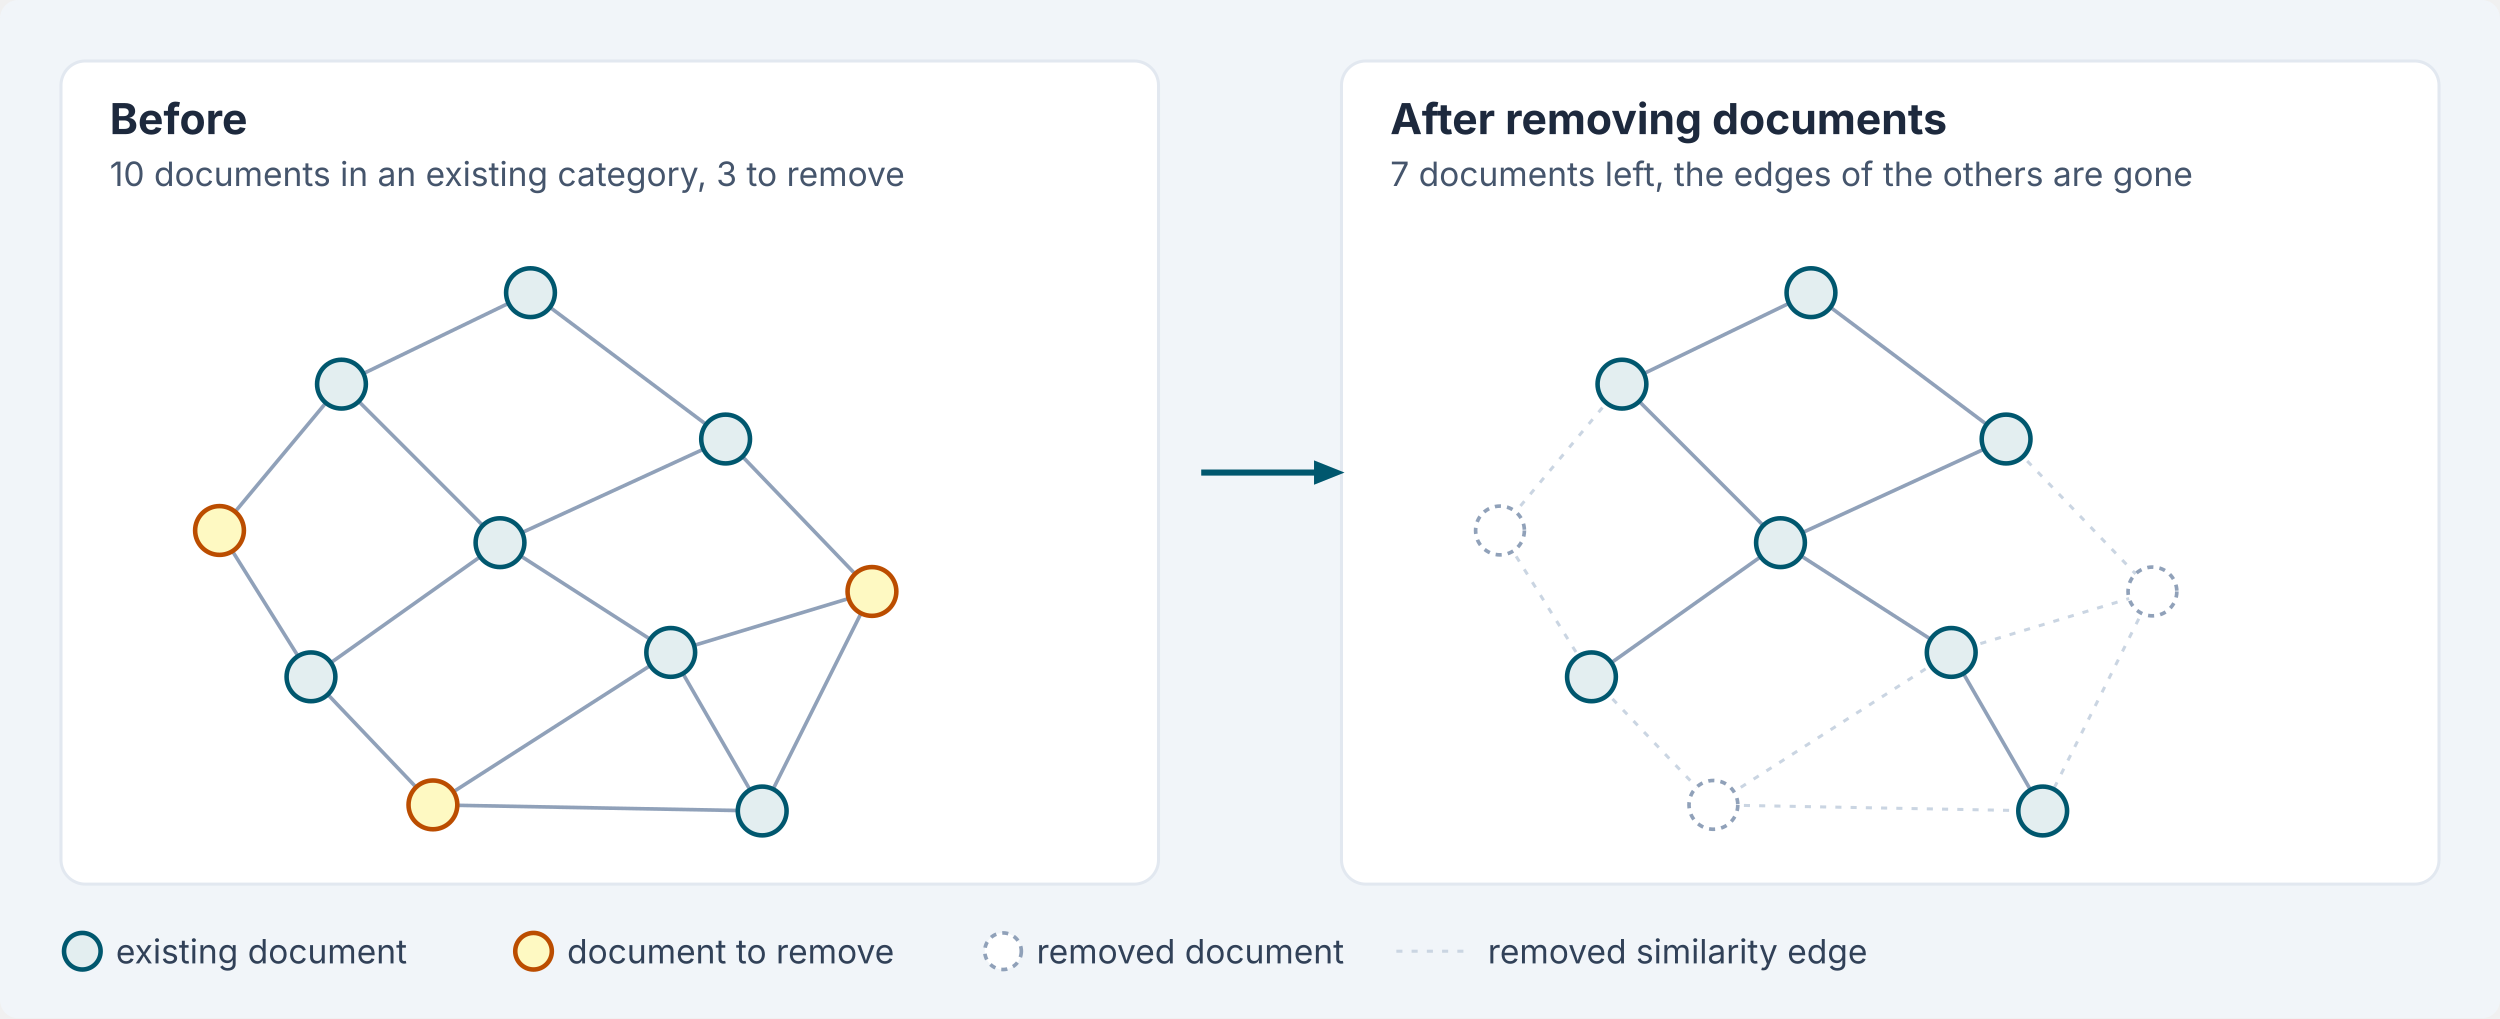
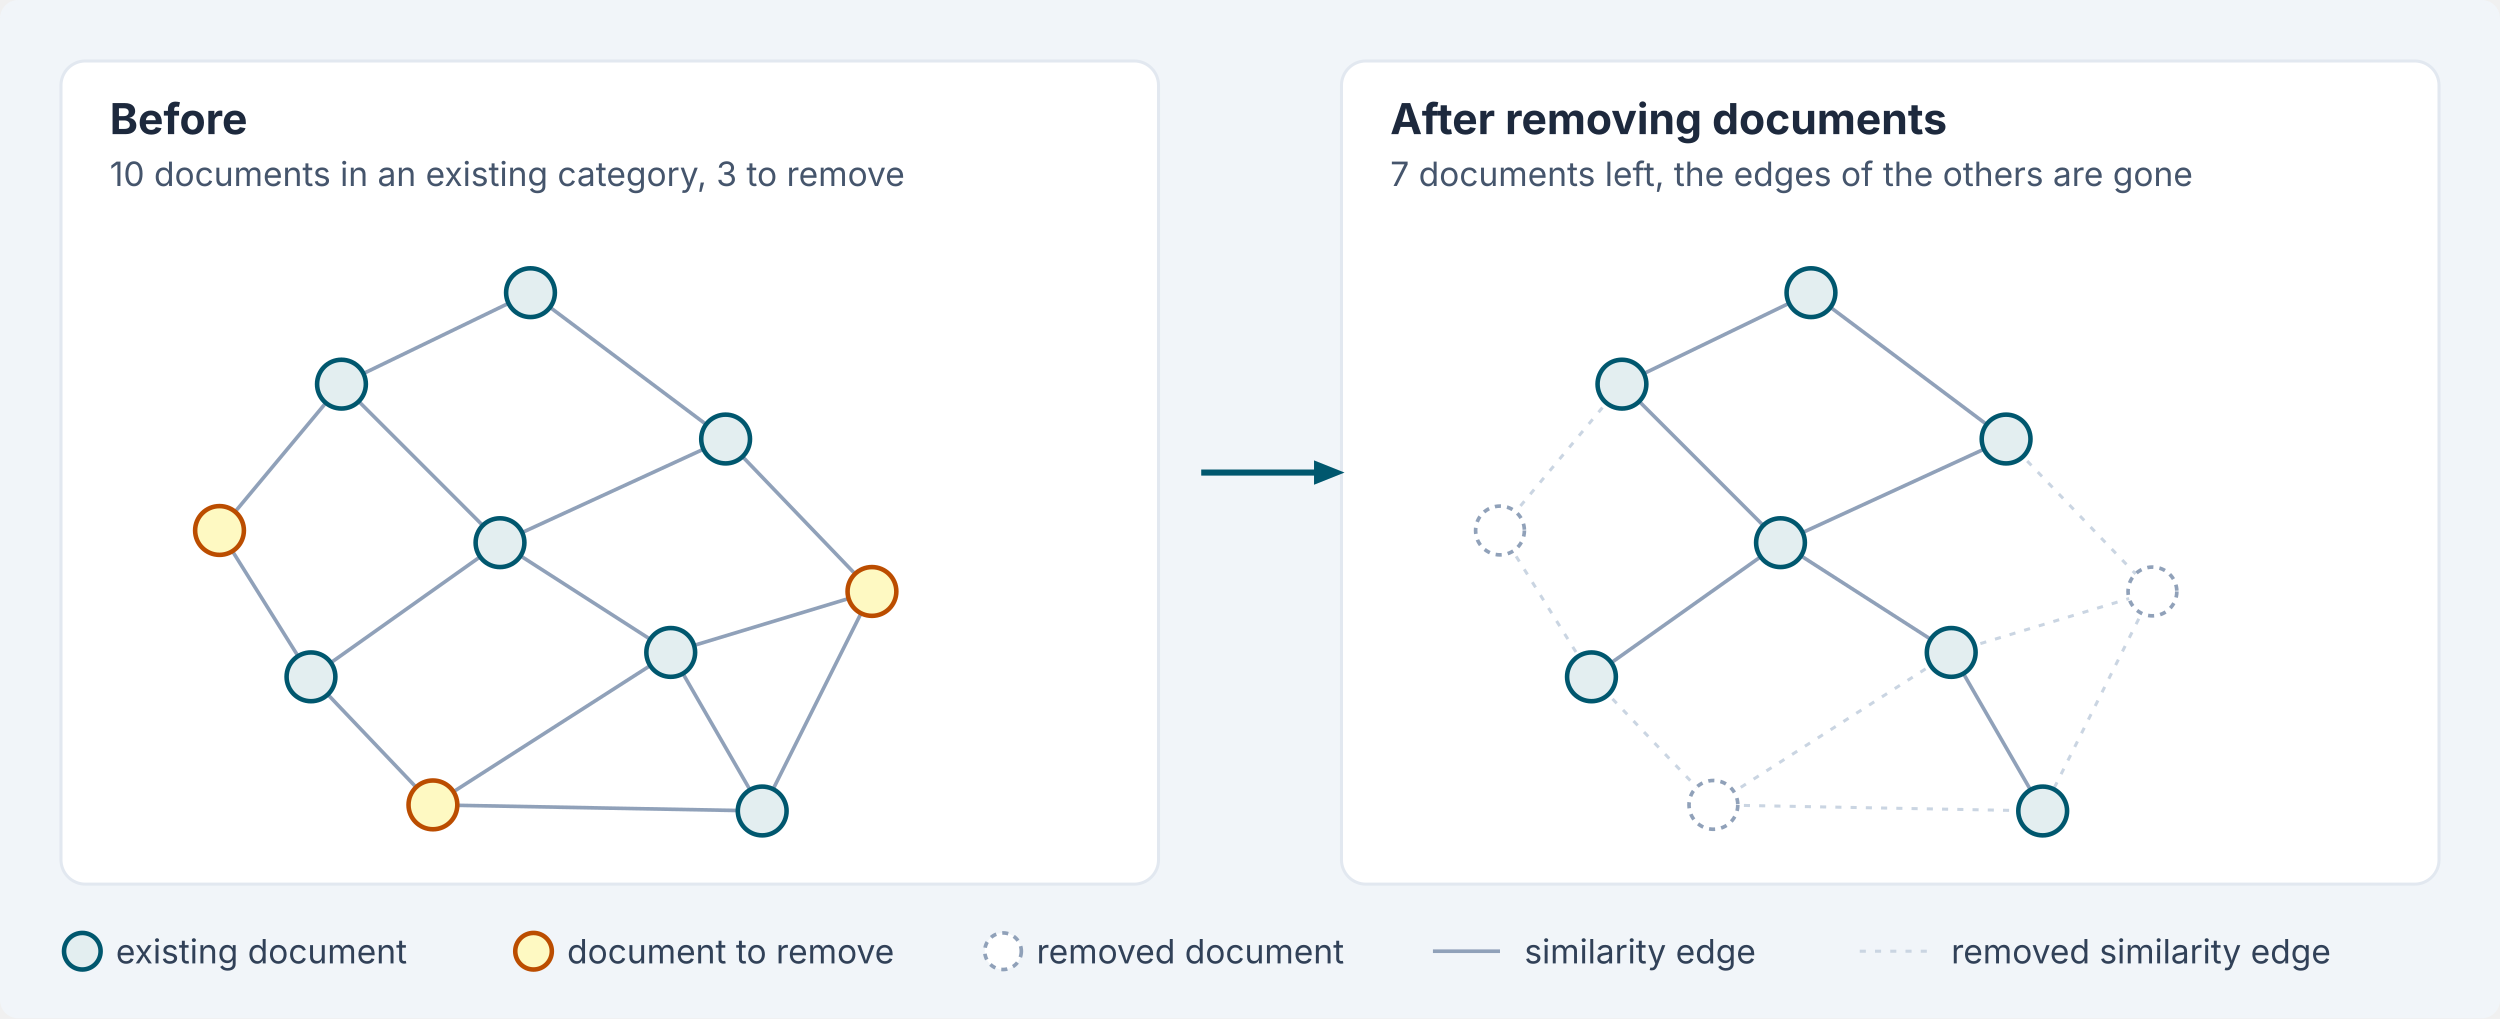
<svg xmlns="http://www.w3.org/2000/svg" viewBox="0 0 820 334" width="820" height="334">
  <style>
    .igud text { font-family: Inter, -apple-system, BlinkMacSystemFont, 'Segoe UI', Helvetica, Arial, sans-serif; }
    .igud .panel { fill: #ffffff; stroke: #e2e8f0; stroke-width: 1; }
    .igud .ptitle { font-size: 14px; font-weight: bold; fill: #1d293d; }
    .igud .psub { font-size: 11px; fill: #45556c; }
    .igud .edge { stroke: #90a1b9; stroke-width: 1.2; }
    .igud .edge-new { stroke: #008236; stroke-width: 1.4; stroke-dasharray: 4 3; }
    .igud .edge-gone { stroke: #cad5e2; stroke-width: 1; stroke-dasharray: 2 3; }
    .igud .node { fill: #e3eef0; stroke: #00576e; stroke-width: 1.5; }
    .igud .node-new { fill: #befe99; stroke: #008236; stroke-width: 1.5; }
    .igud .node-del { fill: #fef9c2; stroke: #bb4d00; stroke-width: 1.5; }
    .igud .node-gone { fill: #ffffff; stroke: #90a1b9; stroke-width: 1.2; stroke-dasharray: 2 2; }
    .igud .ring { fill: none; stroke: #008236; stroke-width: 1.5; stroke-dasharray: 3 2; }
    .igud .legend { font-size: 11px; fill: #314158; }
    .igud .note { font-size: 11px; fill: #45556c; }
  </style>
  <defs>
    <marker id="igud-arrow" markerWidth="10" markerHeight="8" refX="2" refY="4" orient="auto" markerUnits="userSpaceOnUse">
      <polygon points="0 0,10 4,0 8" fill="#00576e" />
    </marker>
  </defs>
  <g class="igud">
    <rect width="820" height="334" fill="#f1f5f9" rx="6" />
    <rect class="panel" x="20" y="20" width="360" height="270" rx="8" />
    <text class="ptitle" x="36" y="44" text-anchor="start">Before</text>
    <text class="psub" x="36" y="61" text-anchor="start">10 documents in an existing category, 3 to remove</text>
    <line class="edge" x1="174.0" y1="96.0" x2="112.0" y2="126.0" />
    <line class="edge" x1="174.0" y1="96.0" x2="238.0" y2="144.0" />
    <line class="edge" x1="112.0" y1="126.0" x2="72.0" y2="174.0" />
    <line class="edge" x1="112.0" y1="126.0" x2="164.0" y2="178.0" />
    <line class="edge" x1="238.0" y1="144.0" x2="164.0" y2="178.0" />
    <line class="edge" x1="238.0" y1="144.0" x2="286.0" y2="194.0" />
    <line class="edge" x1="72.0" y1="174.0" x2="102.0" y2="222.0" />
    <line class="edge" x1="164.0" y1="178.0" x2="102.0" y2="222.0" />
    <line class="edge" x1="164.0" y1="178.0" x2="220.0" y2="214.0" />
    <line class="edge" x1="220.0" y1="214.0" x2="286.0" y2="194.0" />
    <line class="edge" x1="102.0" y1="222.0" x2="142.0" y2="264.0" />
    <line class="edge" x1="220.0" y1="214.0" x2="142.0" y2="264.0" />
    <line class="edge" x1="220.0" y1="214.0" x2="250.0" y2="266.0" />
    <line class="edge" x1="142.0" y1="264.0" x2="250.0" y2="266.0" />
    <line class="edge" x1="286.0" y1="194.0" x2="250.0" y2="266.0" />
    <circle class="node" cx="174.0" cy="96.0" r="8" />
    <circle class="node" cx="112.0" cy="126.0" r="8" />
    <circle class="node" cx="238.0" cy="144.0" r="8" />
    <circle class="node-del" cx="72.0" cy="174.0" r="8" />
    <circle class="node" cx="164.0" cy="178.0" r="8" />
    <circle class="node" cx="102.0" cy="222.0" r="8" />
    <circle class="node" cx="220.0" cy="214.0" r="8" />
    <circle class="node-del" cx="286.0" cy="194.0" r="8" />
    <circle class="node-del" cx="142.0" cy="264.0" r="8" />
    <circle class="node" cx="250.0" cy="266.0" r="8" />
    <rect class="panel" x="440" y="20" width="360" height="270" rx="8" />
    <text class="ptitle" x="456" y="44" text-anchor="start">After removing documents</text>
    <text class="psub" x="456" y="61" text-anchor="start">7 documents left, the edges of the others are gone</text>
    <line class="edge-gone" x1="532.0" y1="126.0" x2="492.0" y2="174.0" />
    <line class="edge-gone" x1="658.0" y1="144.0" x2="706.0" y2="194.0" />
    <line class="edge-gone" x1="492.0" y1="174.0" x2="522.0" y2="222.0" />
    <line class="edge-gone" x1="640.0" y1="214.0" x2="706.0" y2="194.0" />
    <line class="edge-gone" x1="522.0" y1="222.0" x2="562.0" y2="264.0" />
    <line class="edge-gone" x1="640.0" y1="214.0" x2="562.0" y2="264.0" />
    <line class="edge-gone" x1="562.0" y1="264.0" x2="670.0" y2="266.0" />
    <line class="edge-gone" x1="706.0" y1="194.0" x2="670.0" y2="266.0" />
    <line class="edge" x1="594.0" y1="96.0" x2="532.0" y2="126.0" />
    <line class="edge" x1="594.0" y1="96.0" x2="658.0" y2="144.0" />
    <line class="edge" x1="532.0" y1="126.0" x2="584.0" y2="178.0" />
    <line class="edge" x1="658.0" y1="144.0" x2="584.0" y2="178.0" />
    <line class="edge" x1="584.0" y1="178.0" x2="522.0" y2="222.0" />
    <line class="edge" x1="584.0" y1="178.0" x2="640.0" y2="214.0" />
    <line class="edge" x1="640.0" y1="214.0" x2="670.0" y2="266.0" />
    <circle class="node" cx="594.0" cy="96.0" r="8" />
    <circle class="node" cx="532.0" cy="126.0" r="8" />
    <circle class="node" cx="658.0" cy="144.0" r="8" />
    <circle class="node-gone" cx="492.0" cy="174.0" r="8" />
    <circle class="node" cx="584.0" cy="178.0" r="8" />
    <circle class="node" cx="522.0" cy="222.0" r="8" />
    <circle class="node" cx="640.0" cy="214.0" r="8" />
    <circle class="node-gone" cx="706.0" cy="194.0" r="8" />
    <circle class="node-gone" cx="562.0" cy="264.0" r="8" />
    <circle class="node" cx="670.0" cy="266.0" r="8" />
    <path d="M 394 155 L 433 155" stroke="#00576e" stroke-width="2" fill="none" marker-end="url(#igud-arrow)" />
-     <circle class="node" cx="27.0" cy="312.0" r="6" />
+     <circle class="node" cx="27" cy="312" r="6" />
    <text class="legend" x="38" y="316" text-anchor="start">existing document</text>
-     <circle class="node-del" cx="175.0" cy="312.0" r="6" />
+     <circle class="node-del" cx="175" cy="312" r="6" />
    <text class="legend" x="186" y="316" text-anchor="start">document to remove</text>
-     <circle class="node-gone" cx="329.0" cy="312.0" r="6" />
+     <circle class="node-gone" cx="329" cy="312" r="6" />
    <text class="legend" x="340" y="316" text-anchor="start">removed document</text>
-     <line class="edge-gone" x1="458" y1="312" x2="480" y2="312" />
-     <text class="legend" x="488" y="316" text-anchor="start">removed similarity edge</text>
+     <line class="edge" x1="470" y1="312" x2="492" y2="312" />
+     <text class="legend" x="500" y="316" text-anchor="start">similarity edge</text>
+     <line class="edge-gone" x1="610" y1="312" x2="632" y2="312" />
+     <text class="legend" x="640" y="316" text-anchor="start">removed similarity edge</text>
  </g>
</svg>
